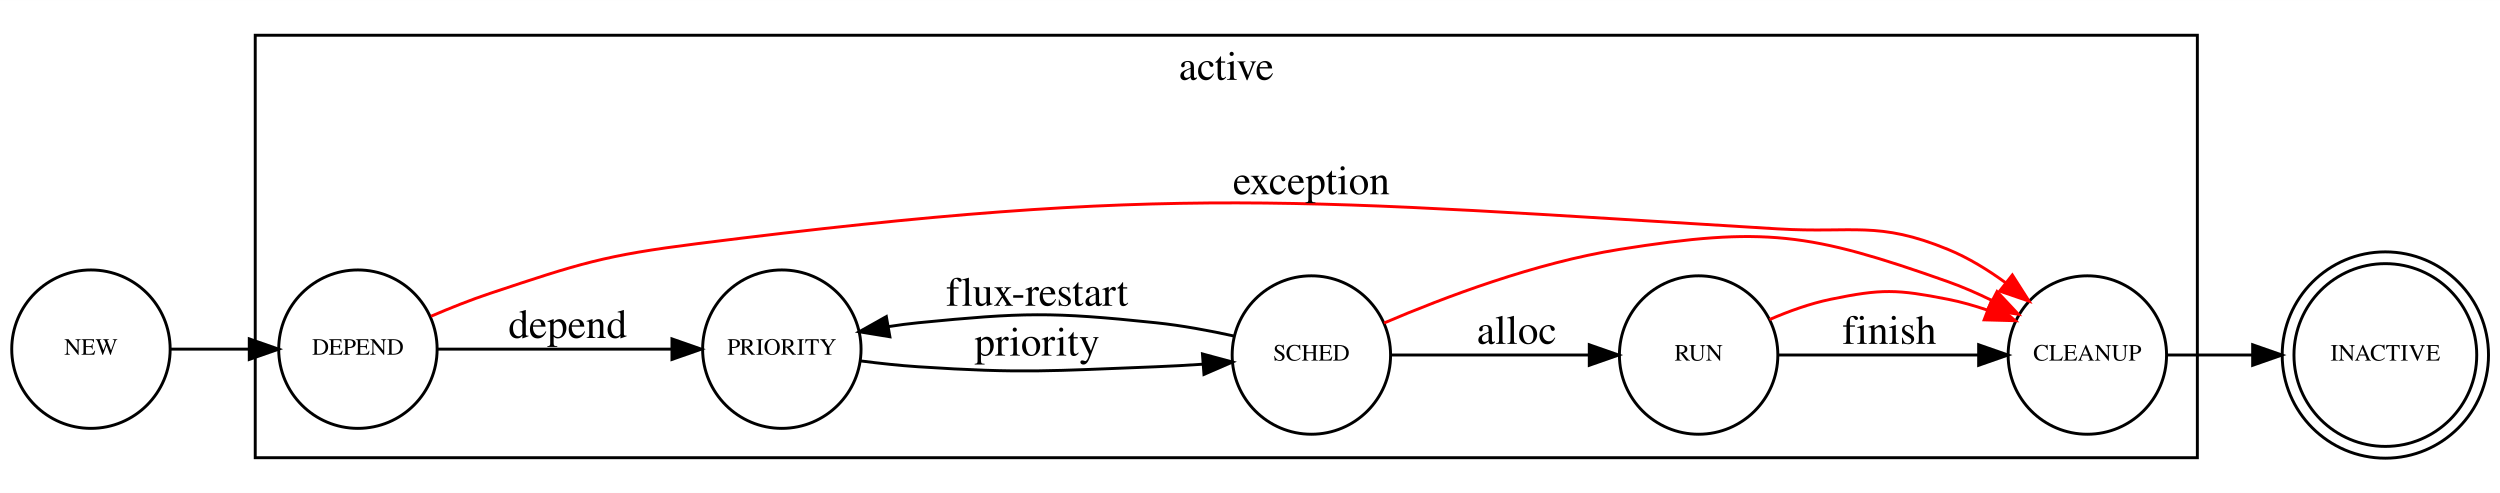
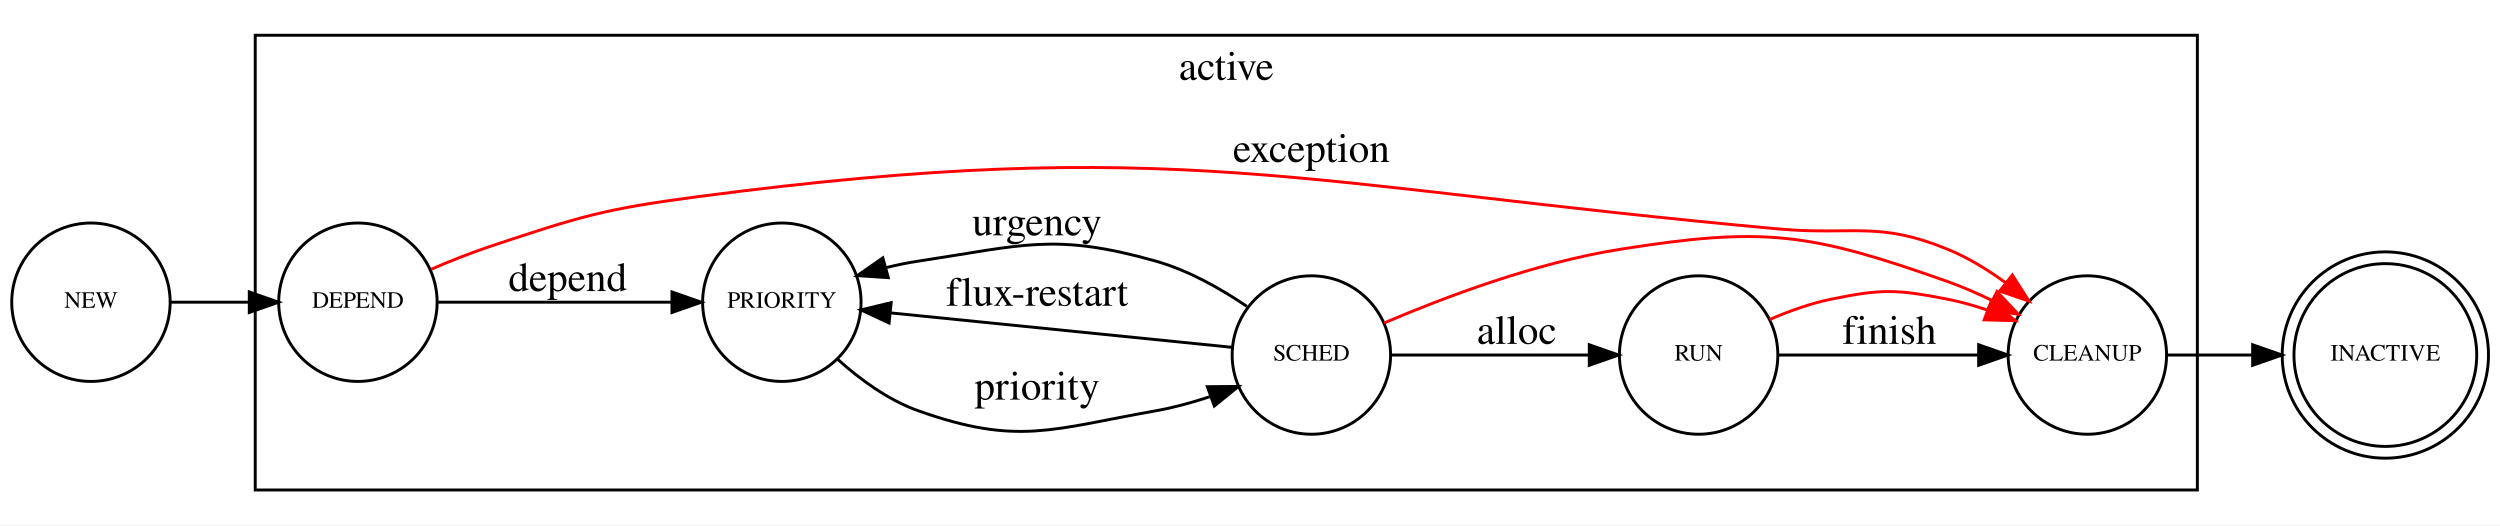
- <svg xmlns="http://www.w3.org/2000/svg" width="852pt" height="168pt" viewBox="0.00 0.00 852.16 168.00">
-   <g id="graph0" class="graph" transform="scale(1 1) rotate(0) translate(4 164)">
-     <polygon fill="white" stroke="transparent" points="-4,4 -4,-164 848.16,-164 848.16,4 -4,4" />
+ <svg xmlns="http://www.w3.org/2000/svg" width="852pt" height="179pt" viewBox="0.00 0.00 852.16 179.00">
+   <g id="graph0" class="graph" transform="scale(1 1) rotate(0) translate(4 175)">
+     <polygon fill="white" stroke="transparent" points="-4,4 -4,-175 848.16,-175 848.16,4 -4,4" />
    <g id="clust1" class="cluster">
-       <polygon fill="none" stroke="black" points="83,-8 83,-152 745,-152 745,-8 83,-8" />
-       <text text-anchor="middle" x="414" y="-136.8" font-family="Times,serif" font-size="14.00">active</text>
+       <polygon fill="none" stroke="black" points="83,-8 83,-163 745,-163 745,-8 83,-8" />
+       <text text-anchor="middle" x="414" y="-147.8" font-family="Times,serif" font-size="14.00">active</text>
    </g>
    <g id="node1" class="node">
-       <ellipse fill="none" stroke="black" cx="809.08" cy="-43" rx="31.15" ry="31.15" />
-       <ellipse fill="none" stroke="black" cx="809.08" cy="-43" rx="35.16" ry="35.16" />
-       <text text-anchor="middle" x="809.08" y="-41.1" font-family="Times,serif" font-size="8.00">INACTIVE</text>
+       <ellipse fill="none" stroke="black" cx="809.08" cy="-54" rx="31.15" ry="31.15" />
+       <ellipse fill="none" stroke="black" cx="809.08" cy="-54" rx="35.16" ry="35.16" />
+       <text text-anchor="middle" x="809.08" y="-52.1" font-family="Times,serif" font-size="8.00">INACTIVE</text>
    </g>
    <g id="node2" class="node">
-       <ellipse fill="none" stroke="black" cx="118" cy="-45" rx="27" ry="27" />
-       <text text-anchor="middle" x="118" y="-43.1" font-family="Times,serif" font-size="8.00">DEPEND</text>
+       <ellipse fill="none" stroke="black" cx="118" cy="-72" rx="27" ry="27" />
+       <text text-anchor="middle" x="118" y="-70.1" font-family="Times,serif" font-size="8.00">DEPEND</text>
    </g>
    <g id="node3" class="node">
-       <ellipse fill="none" stroke="black" cx="262.5" cy="-45" rx="27" ry="27" />
-       <text text-anchor="middle" x="262.5" y="-43.1" font-family="Times,serif" font-size="8.00">PRIORITY</text>
+       <ellipse fill="none" stroke="black" cx="262.5" cy="-72" rx="27" ry="27" />
+       <text text-anchor="middle" x="262.5" y="-70.1" font-family="Times,serif" font-size="8.00">PRIORITY</text>
    </g>
    <g id="edge2" class="edge">
-       <path fill="none" stroke="black" d="M145.14,-45C167.49,-45 199.92,-45 224.86,-45" />
-       <polygon fill="black" stroke="black" points="225.05,-48.5 235.05,-45 225.05,-41.5 225.05,-48.5" />
-       <text text-anchor="middle" x="189.5" y="-48.8" font-family="Times,serif" font-size="14.00">depend</text>
+       <path fill="none" stroke="black" d="M145.14,-72C167.49,-72 199.92,-72 224.86,-72" />
+       <polygon fill="black" stroke="black" points="225.05,-75.5 235.05,-72 225.05,-68.5 225.05,-75.5" />
+       <text text-anchor="middle" x="189.5" y="-75.8" font-family="Times,serif" font-size="14.00">depend</text>
    </g>
    <g id="node6" class="node">
-       <ellipse fill="none" stroke="black" cx="707.5" cy="-43" rx="27" ry="27" />
-       <text text-anchor="middle" x="707.5" y="-41.1" font-family="Times,serif" font-size="8.00">CLEANUP</text>
+       <ellipse fill="none" stroke="black" cx="707.5" cy="-54" rx="27" ry="27" />
+       <text text-anchor="middle" x="707.5" y="-52.1" font-family="Times,serif" font-size="8.00">CLEANUP</text>
+     </g>
+     <g id="edge9" class="edge">
+       <path fill="none" stroke="red" d="M142.92,-83.22C149.35,-85.99 156.37,-88.79 163,-91 193.79,-101.25 201.83,-103.77 234,-108 396.23,-129.35 439.04,-111.82 602,-97 627.86,-94.65 635.98,-99.86 660,-90 666.88,-87.18 673.62,-83.04 679.73,-78.57" />
+       <polygon fill="red" stroke="red" points="681.93,-81.29 687.63,-72.36 677.6,-75.79 681.93,-81.29" />
+       <text text-anchor="middle" x="443" y="-119.8" font-family="Times,serif" font-size="14.00">exception</text>
+     </g>
+     <g id="node4" class="node">
+       <ellipse fill="none" stroke="black" cx="443" cy="-54" rx="27" ry="27" />
+       <text text-anchor="middle" x="443" y="-52.1" font-family="Times,serif" font-size="8.00">SCHED</text>
+     </g>
+     <g id="edge3" class="edge">
+       <path fill="none" stroke="black" d="M281.58,-52.5C289.28,-45.58 298.83,-38.61 309,-35 342.92,-22.95 354.55,-28.73 390,-35 396.06,-36.07 402.35,-37.8 408.36,-39.78" />
+       <polygon fill="black" stroke="black" points="407.55,-43.21 418.15,-43.3 409.92,-36.62 407.55,-43.21" />
+       <text text-anchor="middle" x="349.5" y="-38.8" font-family="Times,serif" font-size="14.00">priority</text>
+     </g>
+     <g id="edge7" class="edge">
+       <path fill="none" stroke="black" d="M416.01,-56.62C385.33,-59.71 334.11,-64.88 299.59,-68.36" />
+       <polygon fill="black" stroke="black" points="299.05,-64.9 289.46,-69.38 299.76,-71.86 299.05,-64.9" />
+       <text text-anchor="middle" x="349.5" y="-70.8" font-family="Times,serif" font-size="14.00">flux-restart</text>
    </g>
    <g id="edge8" class="edge">
-       <path fill="none" stroke="red" d="M142.92,-56.22C149.35,-58.99 156.37,-61.79 163,-64 193.79,-74.25 201.81,-76.94 234,-81 396.28,-101.47 438.72,-95.82 602,-86 627.92,-84.44 635.98,-88.86 660,-79 666.88,-76.18 673.62,-72.04 679.73,-67.57" />
-       <polygon fill="red" stroke="red" points="681.93,-70.29 687.63,-61.36 677.6,-64.79 681.93,-70.29" />
-       <text text-anchor="middle" x="443" y="-97.8" font-family="Times,serif" font-size="14.00">exception</text>
-     </g>
-     <g id="node4" class="node">
-       <ellipse fill="none" stroke="black" cx="443" cy="-43" rx="27" ry="27" />
-       <text text-anchor="middle" x="443" y="-41.1" font-family="Times,serif" font-size="8.00">SCHED</text>
-     </g>
-     <g id="edge3" class="edge">
-       <path fill="none" stroke="black" d="M289.43,-40.98C295.81,-40.16 302.64,-39.42 309,-39 344.92,-36.64 354.03,-37.62 390,-39 395.18,-39.2 400.65,-39.51 406.01,-39.87" />
-       <polygon fill="black" stroke="black" points="405.87,-43.37 416.1,-40.61 406.39,-36.39 405.87,-43.37" />
-       <text text-anchor="middle" x="349.5" y="-42.8" font-family="Times,serif" font-size="14.00">priority</text>
-     </g>
-     <g id="edge7" class="edge">
-       <path fill="none" stroke="black" d="M416.78,-49.44C408.33,-51.3 398.81,-53.08 390,-54 354.2,-57.75 344.83,-57.51 309,-54 305.71,-53.68 302.31,-53.23 298.92,-52.7" />
-       <polygon fill="black" stroke="black" points="299.33,-49.22 288.88,-50.93 298.12,-56.11 299.33,-49.22" />
-       <text text-anchor="middle" x="349.5" y="-59.8" font-family="Times,serif" font-size="14.00">flux-restart</text>
+       <path fill="none" stroke="black" d="M421,-70.59C411.99,-76.7 401.02,-82.88 390,-86 355.36,-95.8 344.6,-91.35 309,-86 305.35,-85.45 301.59,-84.67 297.87,-83.75" />
+       <polygon fill="black" stroke="black" points="298.79,-80.37 288.22,-81.07 296.92,-87.12 298.79,-80.37" />
+       <text text-anchor="middle" x="349.5" y="-94.8" font-family="Times,serif" font-size="14.00">urgency</text>
    </g>
    <g id="node5" class="node">
-       <ellipse fill="none" stroke="black" cx="575" cy="-43" rx="27" ry="27" />
-       <text text-anchor="middle" x="575" y="-41.1" font-family="Times,serif" font-size="8.00">RUN</text>
+       <ellipse fill="none" stroke="black" cx="575" cy="-54" rx="27" ry="27" />
+       <text text-anchor="middle" x="575" y="-52.1" font-family="Times,serif" font-size="8.00">RUN</text>
    </g>
    <g id="edge4" class="edge">
-       <path fill="none" stroke="black" d="M470.31,-43C489.69,-43 516.29,-43 537.7,-43" />
-       <polygon fill="black" stroke="black" points="537.73,-46.5 547.73,-43 537.73,-39.5 537.73,-46.5" />
-       <text text-anchor="middle" x="513" y="-46.8" font-family="Times,serif" font-size="14.00">alloc</text>
+       <path fill="none" stroke="black" d="M470.31,-54C489.69,-54 516.29,-54 537.7,-54" />
+       <polygon fill="black" stroke="black" points="537.73,-57.5 547.73,-54 537.73,-50.5 537.73,-57.5" />
+       <text text-anchor="middle" x="513" y="-57.8" font-family="Times,serif" font-size="14.00">alloc</text>
    </g>
-     <g id="edge9" class="edge">
-       <path fill="none" stroke="red" d="M467.76,-53.91C488.44,-62.75 519.51,-74.46 548,-79 597.39,-86.87 612.85,-84.7 660,-68 664.95,-66.25 670.01,-64.03 674.89,-61.64" />
-       <polygon fill="red" stroke="red" points="676.71,-64.63 683.96,-56.91 673.48,-58.43 676.71,-64.63" />
+     <g id="edge10" class="edge">
+       <path fill="none" stroke="red" d="M467.76,-64.91C488.44,-73.75 519.51,-85.46 548,-90 597.39,-97.87 612.85,-95.7 660,-79 664.95,-77.25 670.01,-75.03 674.89,-72.64" />
+       <polygon fill="red" stroke="red" points="676.71,-75.63 683.96,-67.91 673.48,-69.43 676.71,-75.63" />
    </g>
    <g id="edge5" class="edge">
-       <path fill="none" stroke="black" d="M602.09,-43C621.65,-43 648.66,-43 670.31,-43" />
-       <polygon fill="black" stroke="black" points="670.45,-46.5 680.45,-43 670.45,-39.5 670.45,-46.5" />
-       <text text-anchor="middle" x="640" y="-46.8" font-family="Times,serif" font-size="14.00">finish</text>
+       <path fill="none" stroke="black" d="M602.09,-54C621.65,-54 648.66,-54 670.31,-54" />
+       <polygon fill="black" stroke="black" points="670.45,-57.5 680.45,-54 670.45,-50.5 670.45,-57.5" />
+       <text text-anchor="middle" x="640" y="-57.8" font-family="Times,serif" font-size="14.00">finish</text>
    </g>
-     <g id="edge10" class="edge">
-       <path fill="none" stroke="red" d="M599.17,-55.09C605.73,-57.93 612.99,-60.55 620,-62 637.41,-65.6 642.56,-65.43 660,-62 664.45,-61.13 669.02,-59.82 673.46,-58.3" />
-       <polygon fill="red" stroke="red" points="674.82,-61.53 682.92,-54.7 672.32,-54.99 674.82,-61.53" />
+     <g id="edge11" class="edge">
+       <path fill="none" stroke="red" d="M599.17,-66.09C605.73,-68.93 612.99,-71.55 620,-73 637.41,-76.6 642.56,-76.43 660,-73 664.45,-72.13 669.02,-70.82 673.46,-69.3" />
+       <polygon fill="red" stroke="red" points="674.82,-72.53 682.92,-65.7 672.32,-65.99 674.82,-72.53" />
    </g>
    <g id="edge6" class="edge">
-       <path fill="none" stroke="black" d="M734.66,-43C743.56,-43 753.77,-43 763.68,-43" />
-       <polygon fill="black" stroke="black" points="763.85,-46.5 773.85,-43 763.85,-39.5 763.85,-46.5" />
+       <path fill="none" stroke="black" d="M734.66,-54C743.56,-54 753.77,-54 763.68,-54" />
+       <polygon fill="black" stroke="black" points="763.85,-57.5 773.85,-54 763.85,-50.5 763.85,-57.5" />
    </g>
    <g id="node7" class="node">
-       <ellipse fill="none" stroke="black" cx="27" cy="-45" rx="27" ry="27" />
-       <text text-anchor="middle" x="27" y="-43.1" font-family="Times,serif" font-size="8.00">NEW</text>
+       <ellipse fill="none" stroke="black" cx="27" cy="-72" rx="27" ry="27" />
+       <text text-anchor="middle" x="27" y="-70.1" font-family="Times,serif" font-size="8.00">NEW</text>
    </g>
    <g id="edge1" class="edge">
-       <path fill="none" stroke="black" d="M54.22,-45C62.55,-45 71.91,-45 80.82,-45" />
-       <polygon fill="black" stroke="black" points="80.97,-48.5 90.97,-45 80.97,-41.5 80.97,-48.5" />
+       <path fill="none" stroke="black" d="M54.22,-72C62.55,-72 71.91,-72 80.82,-72" />
+       <polygon fill="black" stroke="black" points="80.97,-75.5 90.97,-72 80.97,-68.5 80.97,-75.5" />
    </g>
  </g>
</svg>
